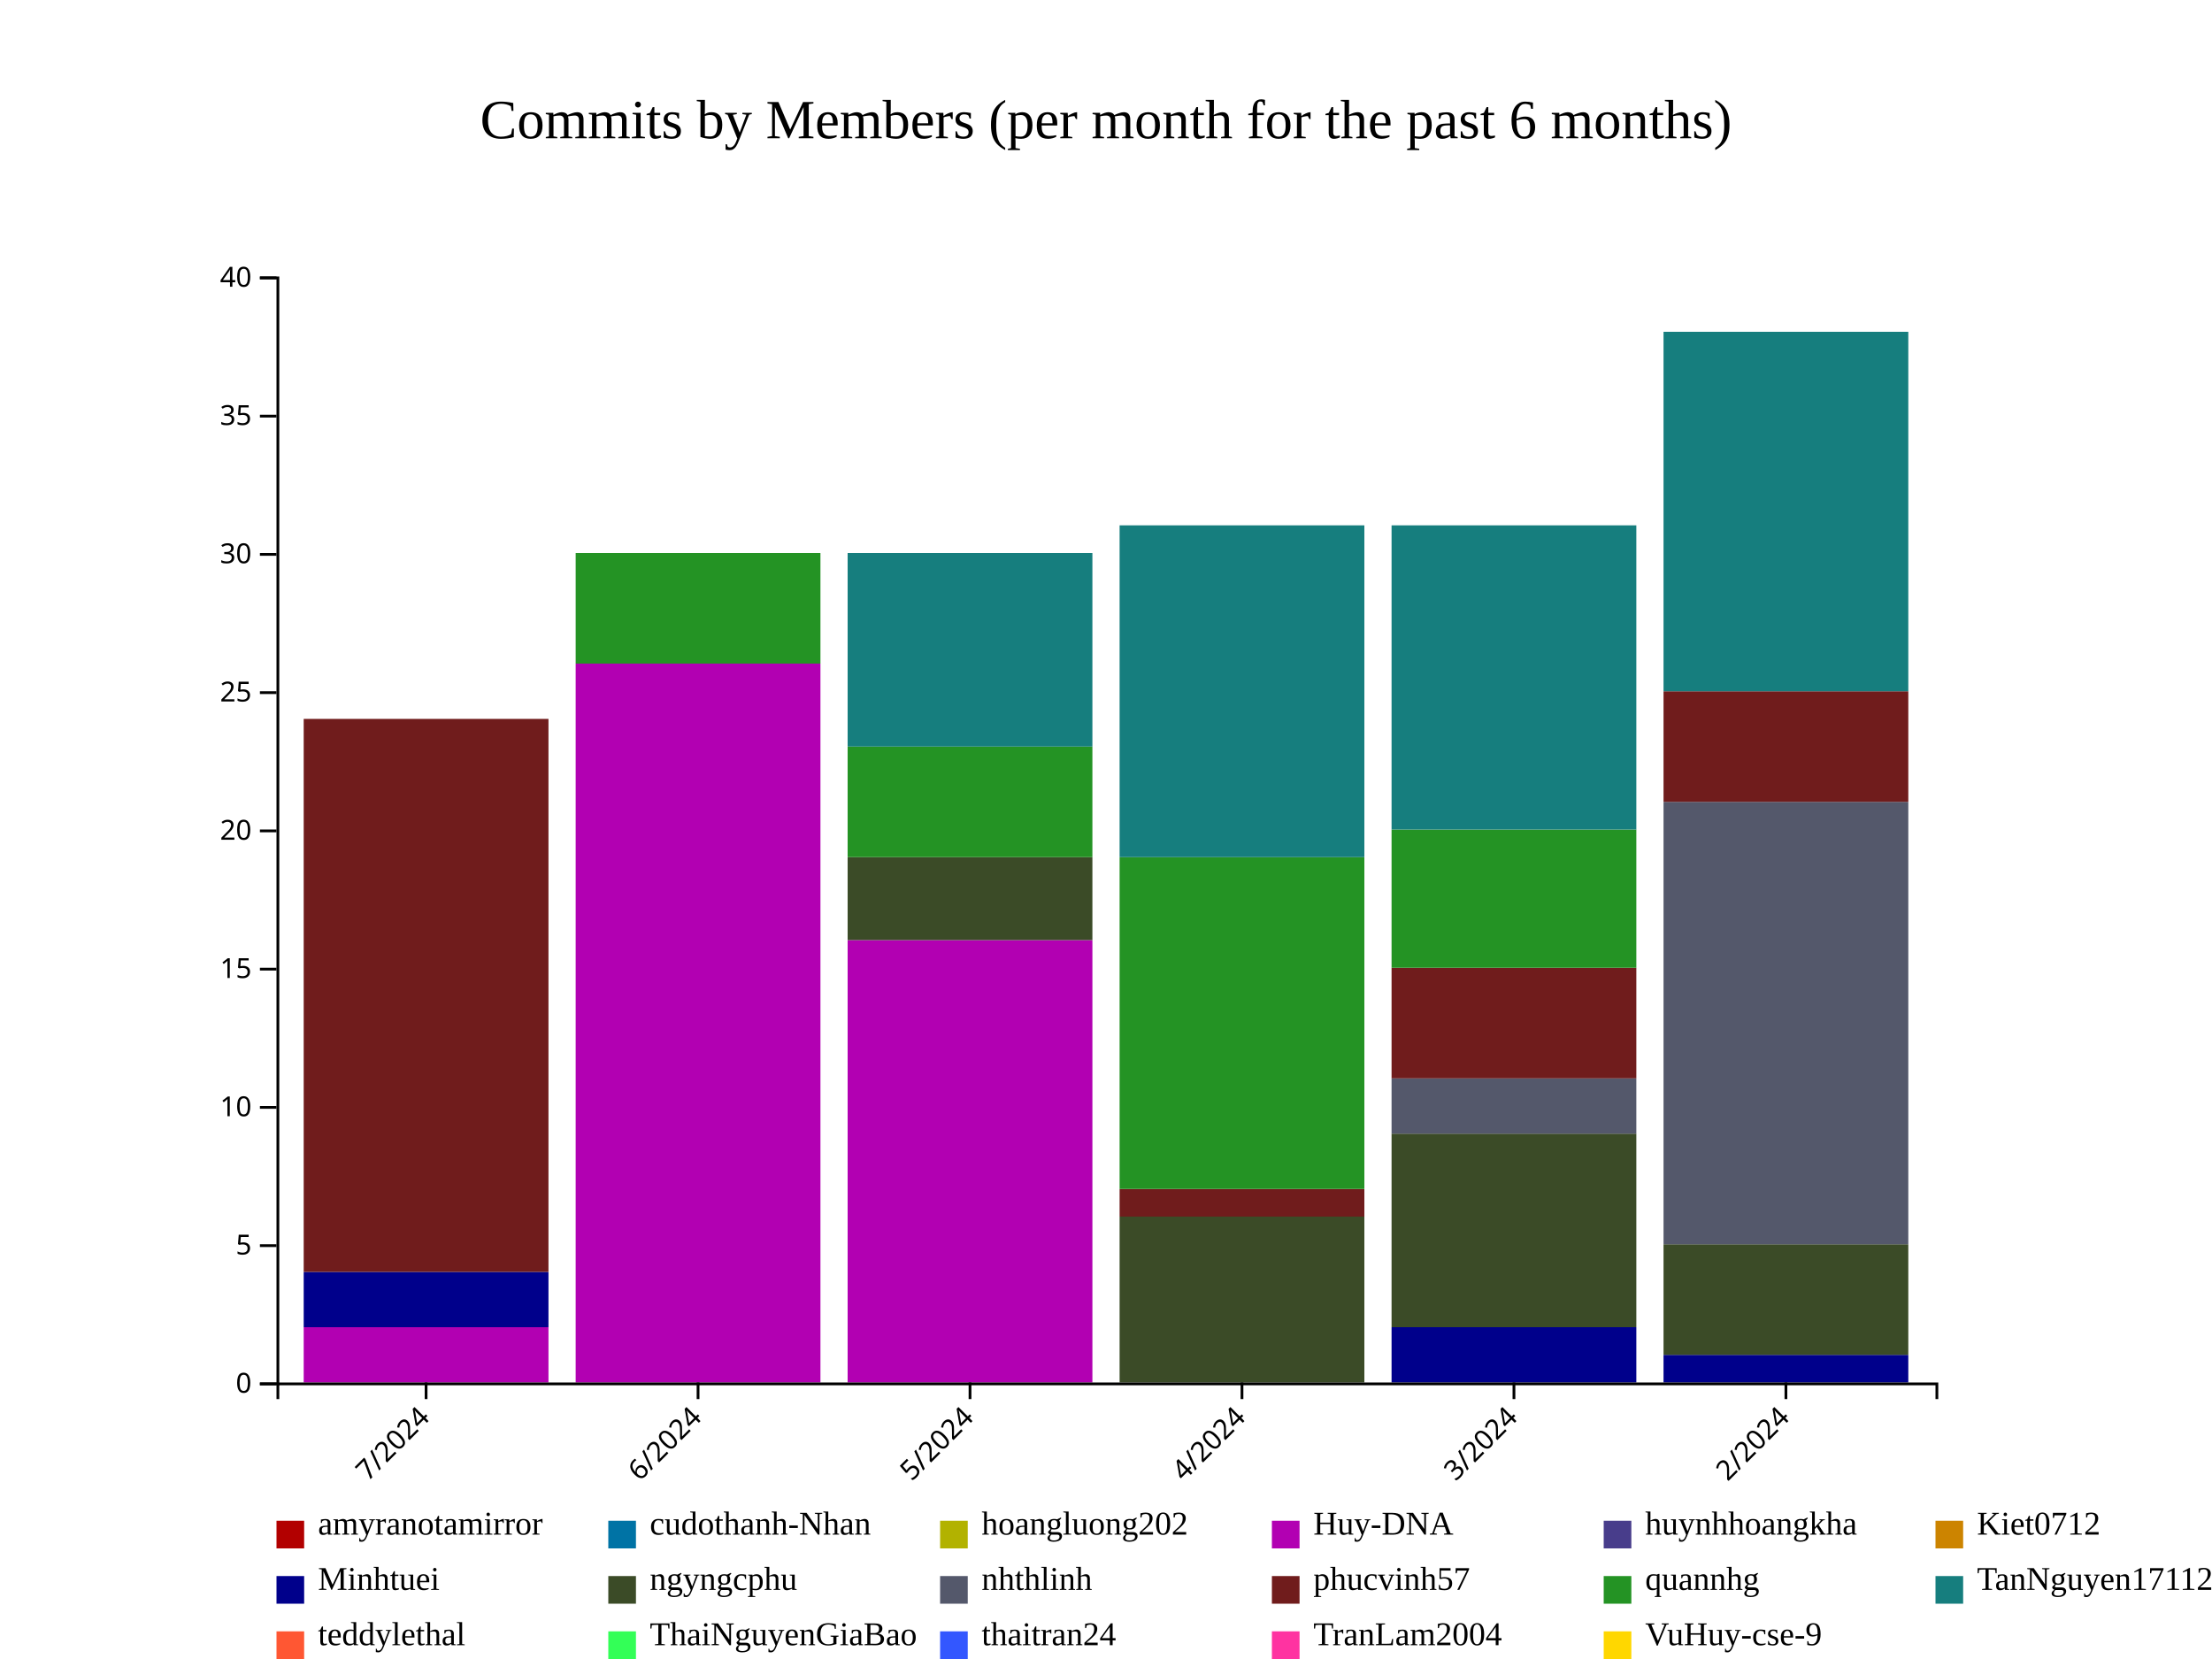
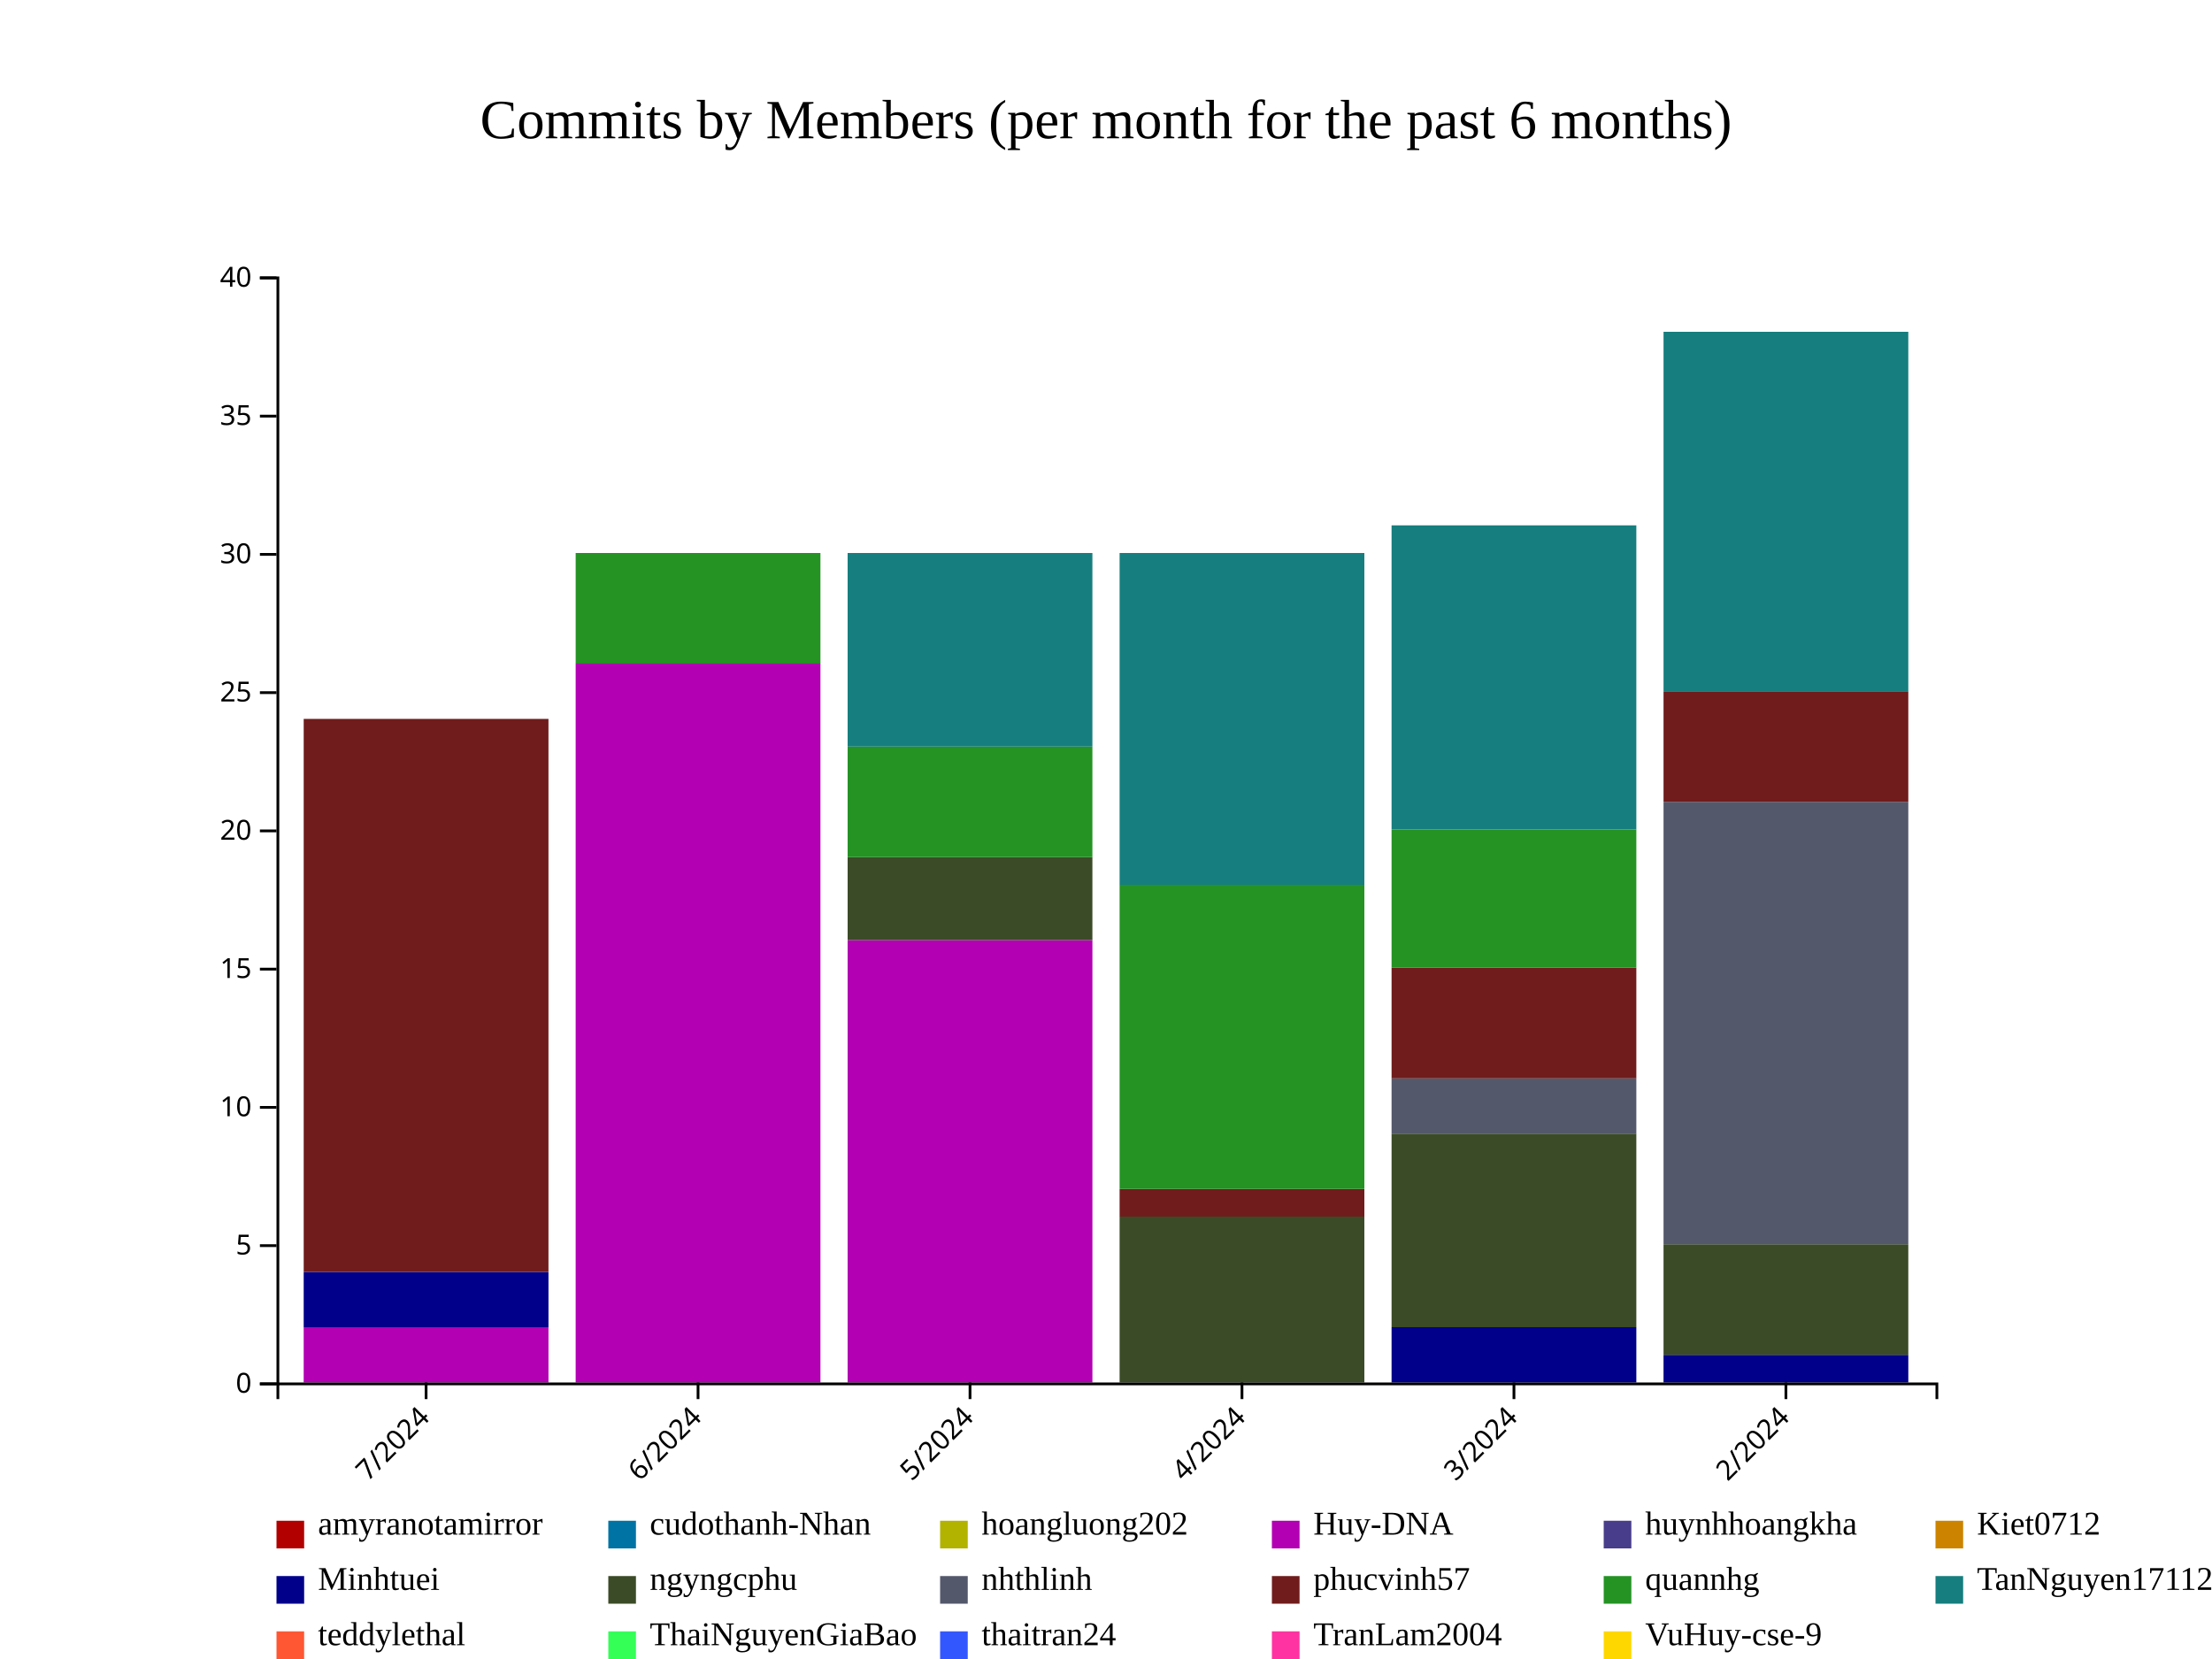
<svg xmlns="http://www.w3.org/2000/svg" width="800" height="600">
  <g transform="translate(100,100)">
    <g fill="#B20000">
      <rect x="9.836" y="400" height="0" width="88.525" />
      <rect x="108.197" y="400" height="0" width="88.525" />
      <rect x="206.557" y="400" height="0" width="88.525" />
      <rect x="304.918" y="400" height="0" width="88.525" />
      <rect x="403.279" y="400" height="0" width="88.525" />
      <rect x="501.639" y="400" height="0" width="88.525" />
    </g>
    <g fill="#0073A5">
      <rect x="9.836" y="400" height="0" width="88.525" />
      <rect x="108.197" y="400" height="0" width="88.525" />
      <rect x="206.557" y="400" height="0" width="88.525" />
      <rect x="304.918" y="400" height="0" width="88.525" />
      <rect x="403.279" y="400" height="0" width="88.525" />
      <rect x="501.639" y="400" height="0" width="88.525" />
    </g>
    <g fill="#B2B200">
      <rect x="9.836" y="400" height="0" width="88.525" />
      <rect x="108.197" y="400" height="0" width="88.525" />
      <rect x="206.557" y="400" height="0" width="88.525" />
      <rect x="304.918" y="400" height="0" width="88.525" />
      <rect x="403.279" y="400" height="0" width="88.525" />
      <rect x="501.639" y="400" height="0" width="88.525" />
    </g>
    <g fill="#B200B2">
      <rect x="9.836" y="380" height="20" width="88.525" />
      <rect x="108.197" y="140" height="260" width="88.525" />
      <rect x="206.557" y="240" height="160" width="88.525" />
      <rect x="304.918" y="400" height="0" width="88.525" />
      <rect x="403.279" y="400" height="0" width="88.525" />
      <rect x="501.639" y="400" height="0" width="88.525" />
    </g>
    <g fill="#483D8B">
      <rect x="9.836" y="380" height="0" width="88.525" />
      <rect x="108.197" y="140" height="0" width="88.525" />
      <rect x="206.557" y="240" height="0" width="88.525" />
      <rect x="304.918" y="400" height="0" width="88.525" />
      <rect x="403.279" y="400" height="0" width="88.525" />
      <rect x="501.639" y="400" height="0" width="88.525" />
    </g>
    <g fill="#CC8400">
      <rect x="9.836" y="380" height="0" width="88.525" />
      <rect x="108.197" y="140" height="0" width="88.525" />
      <rect x="206.557" y="240" height="0" width="88.525" />
      <rect x="304.918" y="400" height="0" width="88.525" />
      <rect x="403.279" y="400" height="0" width="88.525" />
      <rect x="501.639" y="400" height="0" width="88.525" />
    </g>
    <g fill="#00008B">
      <rect x="9.836" y="360" height="20" width="88.525" />
      <rect x="108.197" y="140" height="0" width="88.525" />
      <rect x="206.557" y="240" height="0" width="88.525" />
      <rect x="304.918" y="400" height="0" width="88.525" />
      <rect x="403.279" y="380" height="20" width="88.525" />
      <rect x="501.639" y="390" height="10" width="88.525" />
    </g>
    <g fill="#3B4B27">
      <rect x="9.836" y="360" height="0" width="88.525" />
      <rect x="108.197" y="140" height="0" width="88.525" />
      <rect x="206.557" y="210" height="30" width="88.525" />
      <rect x="304.918" y="340" height="60" width="88.525" />
      <rect x="403.279" y="310" height="70" width="88.525" />
      <rect x="501.639" y="350" height="40" width="88.525" />
    </g>
    <g fill="#54586B">
      <rect x="9.836" y="360" height="0" width="88.525" />
      <rect x="108.197" y="140" height="0" width="88.525" />
      <rect x="206.557" y="210" height="0" width="88.525" />
      <rect x="304.918" y="340" height="0" width="88.525" />
      <rect x="403.279" y="290" height="20" width="88.525" />
      <rect x="501.639" y="190" height="160" width="88.525" />
    </g>
    <g fill="#701C1C">
      <rect x="9.836" y="160" height="200" width="88.525" />
      <rect x="108.197" y="140" height="0" width="88.525" />
      <rect x="206.557" y="210" height="0" width="88.525" />
      <rect x="304.918" y="330" height="10" width="88.525" />
      <rect x="403.279" y="250" height="40" width="88.525" />
      <rect x="501.639" y="150" height="40" width="88.525" />
    </g>
    <g fill="#249324">
      <rect x="9.836" y="160" height="0" width="88.525" />
      <rect x="108.197" y="100" height="40" width="88.525" />
      <rect x="206.557" y="170" height="40" width="88.525" />
-       <rect x="304.918" y="210" height="120" width="88.525" />
+       <rect x="304.918" y="220" height="110" width="88.525" />
      <rect x="403.279" y="200" height="50" width="88.525" />
      <rect x="501.639" y="150" height="0" width="88.525" />
    </g>
    <g fill="#167E7E">
      <rect x="9.836" y="160" height="0" width="88.525" />
      <rect x="108.197" y="100" height="0" width="88.525" />
      <rect x="206.557" y="100" height="70" width="88.525" />
-       <rect x="304.918" y="90" height="120" width="88.525" />
+       <rect x="304.918" y="100" height="120" width="88.525" />
      <rect x="403.279" y="90" height="110" width="88.525" />
      <rect x="501.639" y="20" height="130" width="88.525" />
    </g>
    <g fill="#FF5733">
      <rect x="9.836" y="160" height="0" width="88.525" />
      <rect x="108.197" y="100" height="0" width="88.525" />
      <rect x="206.557" y="100" height="0" width="88.525" />
-       <rect x="304.918" y="90" height="0" width="88.525" />
+       <rect x="304.918" y="100" height="0" width="88.525" />
      <rect x="403.279" y="90" height="0" width="88.525" />
      <rect x="501.639" y="20" height="0" width="88.525" />
    </g>
    <g fill="#33FF57">
      <rect x="9.836" y="160" height="0" width="88.525" />
      <rect x="108.197" y="100" height="0" width="88.525" />
      <rect x="206.557" y="100" height="0" width="88.525" />
-       <rect x="304.918" y="90" height="0" width="88.525" />
+       <rect x="304.918" y="100" height="0" width="88.525" />
      <rect x="403.279" y="90" height="0" width="88.525" />
      <rect x="501.639" y="20" height="0" width="88.525" />
    </g>
    <g fill="#3357FF">
      <rect x="9.836" y="160" height="0" width="88.525" />
      <rect x="108.197" y="100" height="0" width="88.525" />
      <rect x="206.557" y="100" height="0" width="88.525" />
-       <rect x="304.918" y="90" height="0" width="88.525" />
+       <rect x="304.918" y="100" height="0" width="88.525" />
      <rect x="403.279" y="90" height="0" width="88.525" />
      <rect x="501.639" y="20" height="0" width="88.525" />
    </g>
    <g fill="#FF33A1">
      <rect x="9.836" y="160" height="0" width="88.525" />
      <rect x="108.197" y="100" height="0" width="88.525" />
      <rect x="206.557" y="100" height="0" width="88.525" />
-       <rect x="304.918" y="90" height="0" width="88.525" />
+       <rect x="304.918" y="100" height="0" width="88.525" />
      <rect x="403.279" y="90" height="0" width="88.525" />
      <rect x="501.639" y="20" height="0" width="88.525" />
    </g>
    <g fill="#FFD700">
      <rect x="9.836" y="160" height="0" width="88.525" />
      <rect x="108.197" y="100" height="0" width="88.525" />
      <rect x="206.557" y="100" height="0" width="88.525" />
-       <rect x="304.918" y="90" height="0" width="88.525" />
+       <rect x="304.918" y="100" height="0" width="88.525" />
      <rect x="403.279" y="90" height="0" width="88.525" />
      <rect x="501.639" y="20" height="0" width="88.525" />
    </g>
    <g class="x-axis" transform="translate(0,400)" fill="none" font-size="10" font-family="sans-serif" text-anchor="middle">
      <path class="domain" stroke="currentColor" d="M0.5,6V0.5H600.5V6" />
      <g class="tick" opacity="1" transform="translate(54.09836,0)">
        <line stroke="currentColor" y2="6" />
        <text fill="currentColor" y="9" dy=".15em" style="text-anchor: end;" dx="-.8em" transform="rotate(-45)">7/2024</text>
      </g>
      <g class="tick" opacity="1" transform="translate(152.459,0)">
        <line stroke="currentColor" y2="6" />
        <text fill="currentColor" y="9" dy=".15em" style="text-anchor: end;" dx="-.8em" transform="rotate(-45)">6/2024</text>
      </g>
      <g class="tick" opacity="1" transform="translate(250.8197,0)">
        <line stroke="currentColor" y2="6" />
        <text fill="currentColor" y="9" dy=".15em" style="text-anchor: end;" dx="-.8em" transform="rotate(-45)">5/2024</text>
      </g>
      <g class="tick" opacity="1" transform="translate(349.1803,0)">
        <line stroke="currentColor" y2="6" />
        <text fill="currentColor" y="9" dy=".15em" style="text-anchor: end;" dx="-.8em" transform="rotate(-45)">4/2024</text>
      </g>
      <g class="tick" opacity="1" transform="translate(447.541,0)">
        <line stroke="currentColor" y2="6" />
        <text fill="currentColor" y="9" dy=".15em" style="text-anchor: end;" dx="-.8em" transform="rotate(-45)">3/2024</text>
      </g>
      <g class="tick" opacity="1" transform="translate(545.9016,0)">
        <line stroke="currentColor" y2="6" />
        <text fill="currentColor" y="9" dy=".15em" style="text-anchor: end;" dx="-.8em" transform="rotate(-45)">2/2024</text>
      </g>
    </g>
    <g class="y-axis" fill="none" font-size="10" font-family="sans-serif" text-anchor="end">
      <path class="domain" stroke="currentColor" d="M-6,400.5H0.5V0.5H-6" />
      <g class="tick" opacity="1" transform="translate(0,400.5)">
        <line stroke="currentColor" x2="-6" />
        <text fill="currentColor" x="-9" dy="0.32em">0</text>
      </g>
      <g class="tick" opacity="1" transform="translate(0,350.5)">
        <line stroke="currentColor" x2="-6" />
        <text fill="currentColor" x="-9" dy="0.32em">5</text>
      </g>
      <g class="tick" opacity="1" transform="translate(0,300.5)">
        <line stroke="currentColor" x2="-6" />
        <text fill="currentColor" x="-9" dy="0.32em">10</text>
      </g>
      <g class="tick" opacity="1" transform="translate(0,250.5)">
        <line stroke="currentColor" x2="-6" />
        <text fill="currentColor" x="-9" dy="0.32em">15</text>
      </g>
      <g class="tick" opacity="1" transform="translate(0,200.5)">
        <line stroke="currentColor" x2="-6" />
        <text fill="currentColor" x="-9" dy="0.32em">20</text>
      </g>
      <g class="tick" opacity="1" transform="translate(0,150.5)">
        <line stroke="currentColor" x2="-6" />
        <text fill="currentColor" x="-9" dy="0.32em">25</text>
      </g>
      <g class="tick" opacity="1" transform="translate(0,100.5)">
        <line stroke="currentColor" x2="-6" />
        <text fill="currentColor" x="-9" dy="0.32em">30</text>
      </g>
      <g class="tick" opacity="1" transform="translate(0,50.5)">
        <line stroke="currentColor" x2="-6" />
        <text fill="currentColor" x="-9" dy="0.32em">35</text>
      </g>
      <g class="tick" opacity="1" transform="translate(0,0.5)">
        <line stroke="currentColor" x2="-6" />
        <text fill="currentColor" x="-9" dy="0.32em">40</text>
      </g>
    </g>
    <text x="300" y="-50" text-anchor="middle" style="font-size: 20px; fill: black;">Commits by Members (per month for the past 6 months)</text>
    <g class="legend" transform="translate(0, 450)">
      <g class="legend-item" transform="translate(0,0)">
        <rect x="0" y="0" width="10" height="10" fill="#B20000" />
        <text x="15" y="5" style="font-size: 12px;" alignment-baseline="middle">amyranotamirror</text>
      </g>
      <g class="legend-item" transform="translate(120,0)">
        <rect x="0" y="0" width="10" height="10" fill="#0073A5" />
        <text x="15" y="5" style="font-size: 12px;" alignment-baseline="middle">cudothanh-Nhan</text>
      </g>
      <g class="legend-item" transform="translate(240,0)">
        <rect x="0" y="0" width="10" height="10" fill="#B2B200" />
        <text x="15" y="5" style="font-size: 12px;" alignment-baseline="middle">hoangluong202</text>
      </g>
      <g class="legend-item" transform="translate(360,0)">
        <rect x="0" y="0" width="10" height="10" fill="#B200B2" />
        <text x="15" y="5" style="font-size: 12px;" alignment-baseline="middle">Huy-DNA</text>
      </g>
      <g class="legend-item" transform="translate(480,0)">
        <rect x="0" y="0" width="10" height="10" fill="#483D8B" />
        <text x="15" y="5" style="font-size: 12px;" alignment-baseline="middle">huynhhoangkha</text>
      </g>
      <g class="legend-item" transform="translate(600,0)">
        <rect x="0" y="0" width="10" height="10" fill="#CC8400" />
        <text x="15" y="5" style="font-size: 12px;" alignment-baseline="middle">Kiet0712</text>
      </g>
      <g class="legend-item" transform="translate(0,20)">
        <rect x="0" y="0" width="10" height="10" fill="#00008B" />
        <text x="15" y="5" style="font-size: 12px;" alignment-baseline="middle">Minhtuei</text>
      </g>
      <g class="legend-item" transform="translate(120,20)">
        <rect x="0" y="0" width="10" height="10" fill="#3B4B27" />
        <text x="15" y="5" style="font-size: 12px;" alignment-baseline="middle">ngyngcphu</text>
      </g>
      <g class="legend-item" transform="translate(240,20)">
        <rect x="0" y="0" width="10" height="10" fill="#54586B" />
        <text x="15" y="5" style="font-size: 12px;" alignment-baseline="middle">nhthlinh</text>
      </g>
      <g class="legend-item" transform="translate(360,20)">
        <rect x="0" y="0" width="10" height="10" fill="#701C1C" />
        <text x="15" y="5" style="font-size: 12px;" alignment-baseline="middle">phucvinh57</text>
      </g>
      <g class="legend-item" transform="translate(480,20)">
        <rect x="0" y="0" width="10" height="10" fill="#249324" />
        <text x="15" y="5" style="font-size: 12px;" alignment-baseline="middle">quannhg</text>
      </g>
      <g class="legend-item" transform="translate(600,20)">
        <rect x="0" y="0" width="10" height="10" fill="#167E7E" />
        <text x="15" y="5" style="font-size: 12px;" alignment-baseline="middle">TanNguyen17112003</text>
      </g>
      <g class="legend-item" transform="translate(0,40)">
        <rect x="0" y="0" width="10" height="10" fill="#FF5733" />
        <text x="15" y="5" style="font-size: 12px;" alignment-baseline="middle">teddylethal</text>
      </g>
      <g class="legend-item" transform="translate(120,40)">
        <rect x="0" y="0" width="10" height="10" fill="#33FF57" />
        <text x="15" y="5" style="font-size: 12px;" alignment-baseline="middle">ThaiNguyenGiaBao</text>
      </g>
      <g class="legend-item" transform="translate(240,40)">
        <rect x="0" y="0" width="10" height="10" fill="#3357FF" />
        <text x="15" y="5" style="font-size: 12px;" alignment-baseline="middle">thaitran24</text>
      </g>
      <g class="legend-item" transform="translate(360,40)">
        <rect x="0" y="0" width="10" height="10" fill="#FF33A1" />
        <text x="15" y="5" style="font-size: 12px;" alignment-baseline="middle">TranLam2004</text>
      </g>
      <g class="legend-item" transform="translate(480,40)">
        <rect x="0" y="0" width="10" height="10" fill="#FFD700" />
        <text x="15" y="5" style="font-size: 12px;" alignment-baseline="middle">VuHuy-cse-9</text>
      </g>
    </g>
  </g>
</svg>
